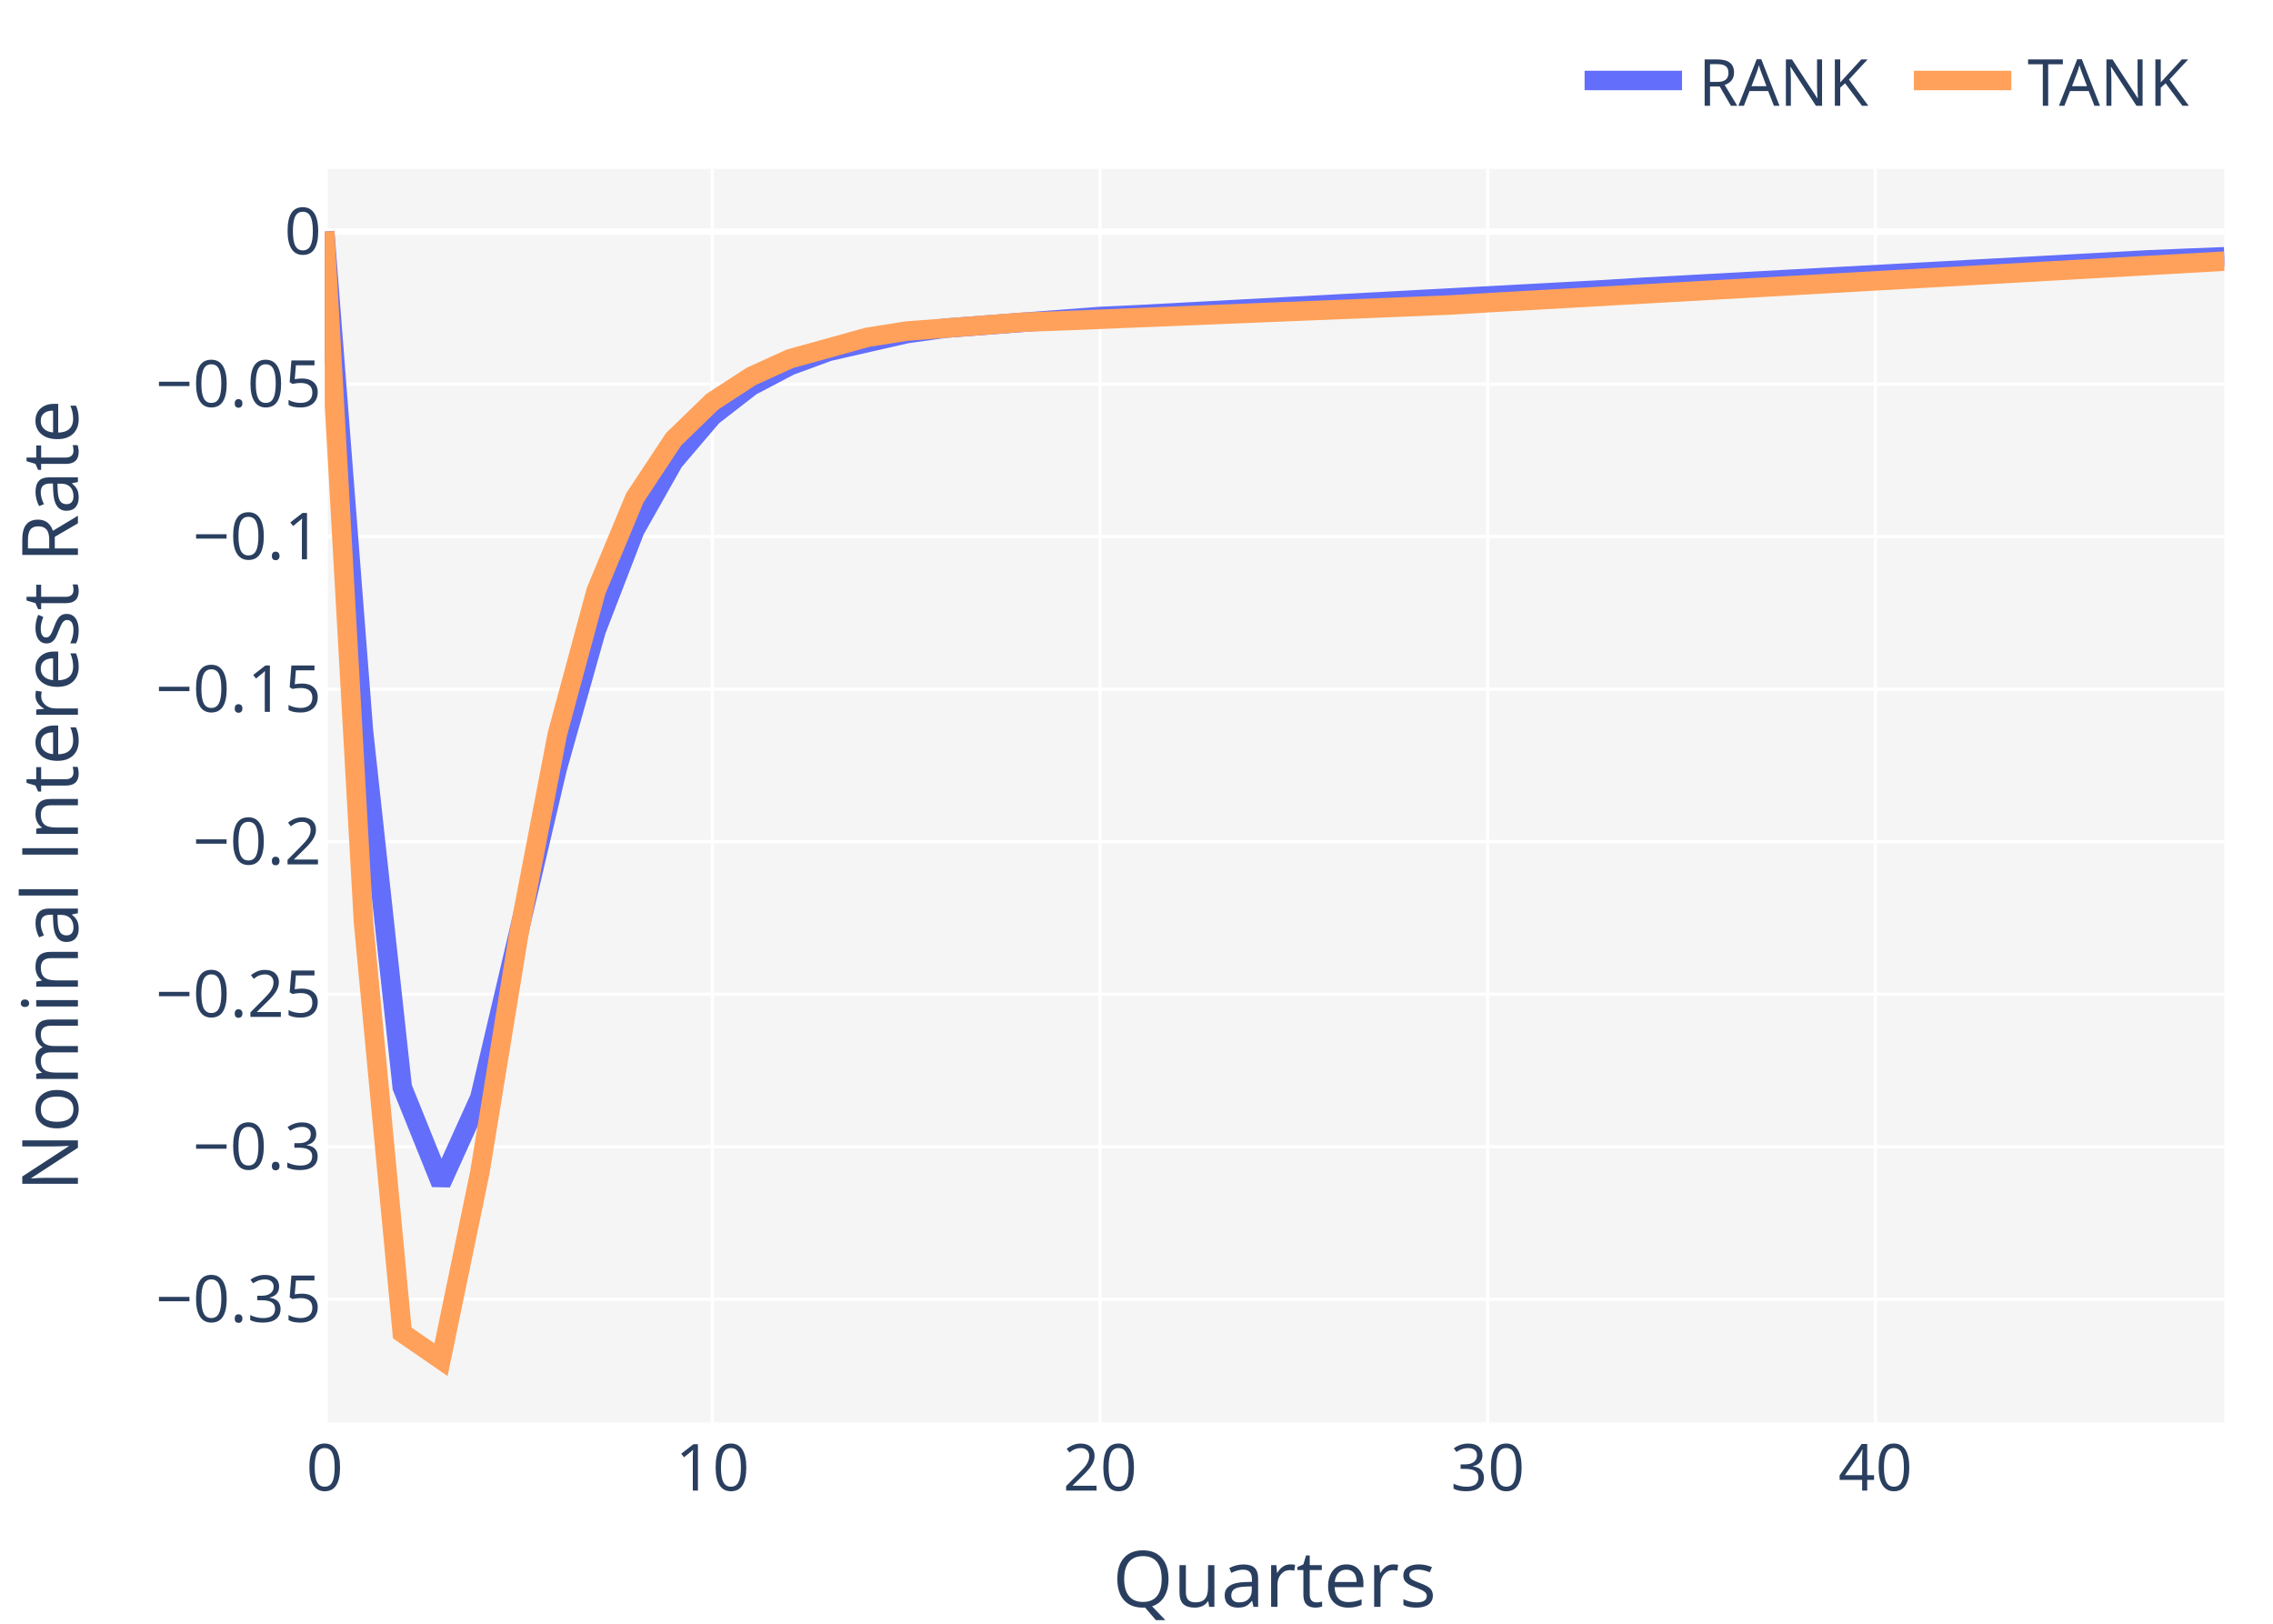
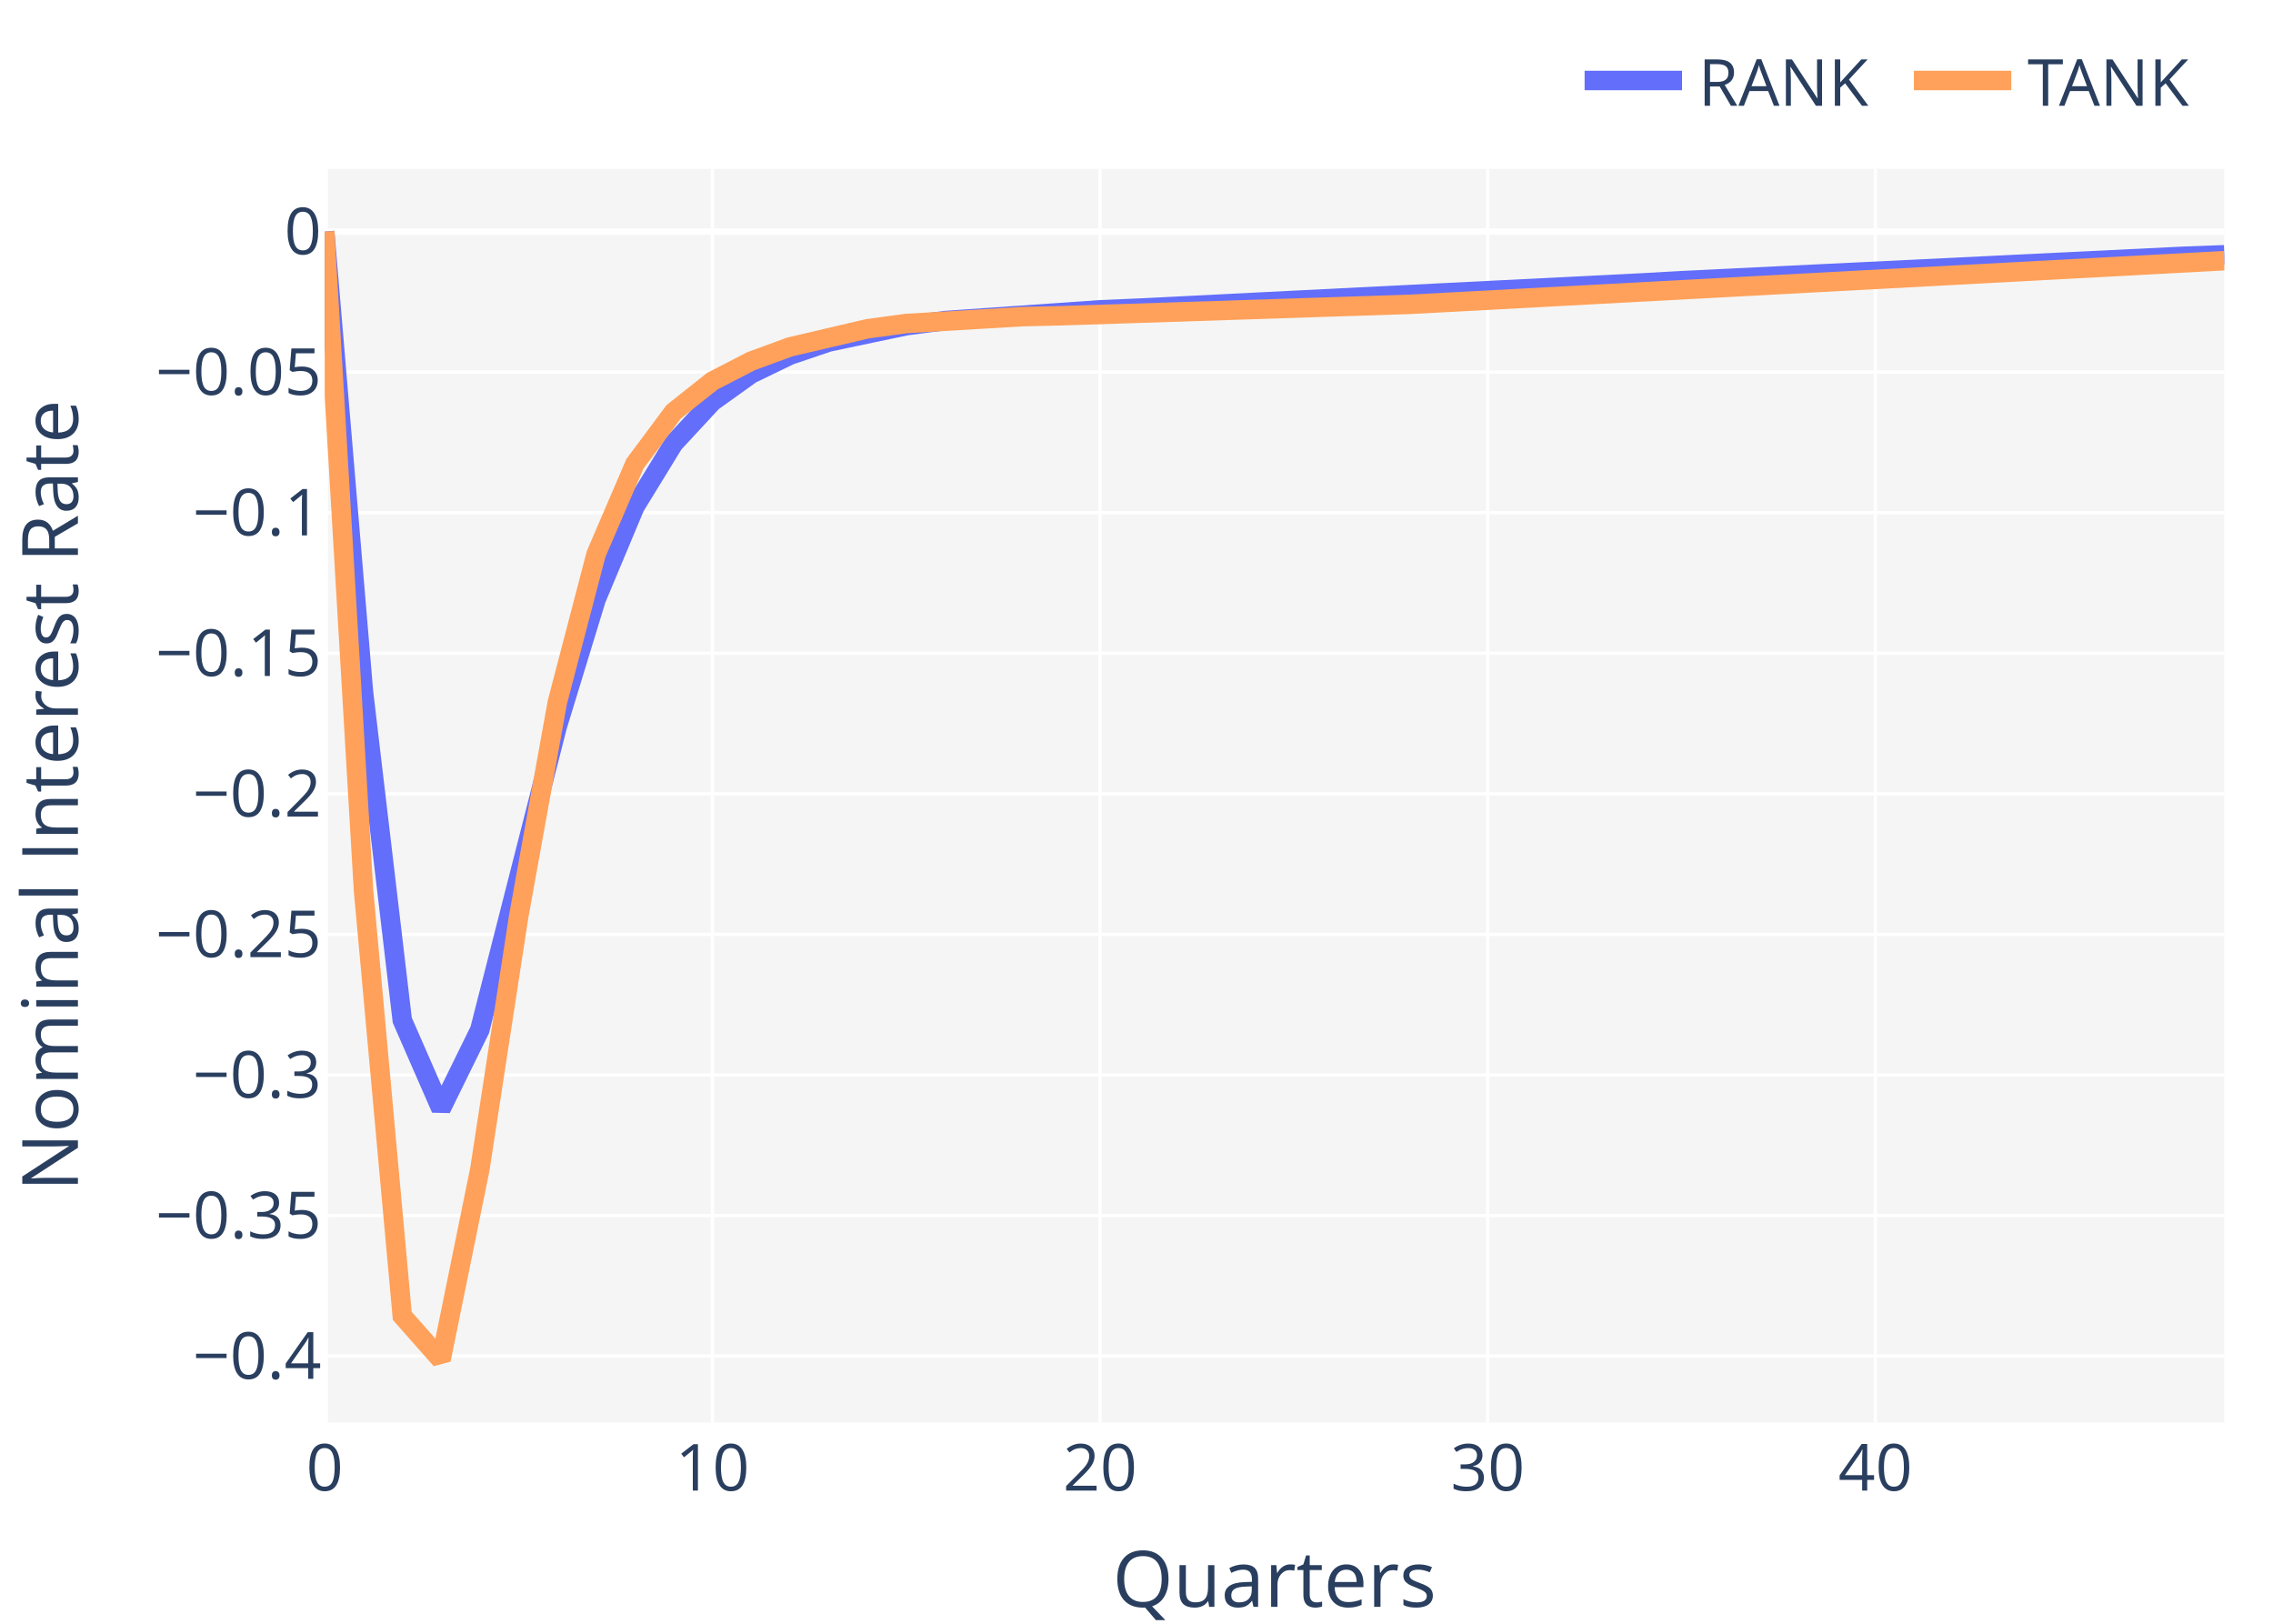
<svg xmlns="http://www.w3.org/2000/svg" class="main-svg" width="700" height="500" style="" viewBox="0 0 700 500">
  <rect x="0" y="0" width="700" height="500" style="fill: rgb(255, 255, 255); fill-opacity: 1;" />
-   <defs id="defs-d5be83">
+   <defs id="defs-f2491e">
    <g class="clips">
-       <clipPath id="clipd5be83xyplot" class="plotclip">
+       <clipPath id="clipf2491exyplot" class="plotclip">
        <rect width="585" height="386" />
      </clipPath>
-       <clipPath class="axesclip" id="clipd5be83x">
+       <clipPath class="axesclip" id="clipf2491ex">
        <rect x="100" y="0" width="585" height="500" />
      </clipPath>
-       <clipPath class="axesclip" id="clipd5be83y">
+       <clipPath class="axesclip" id="clipf2491ey">
        <rect x="0" y="52" width="700" height="386" />
      </clipPath>
-       <clipPath class="axesclip" id="clipd5be83xy">
+       <clipPath class="axesclip" id="clipf2491exy">
        <rect x="100" y="52" width="585" height="386" />
      </clipPath>
    </g>
    <g class="gradients" />
    <g class="patterns" />
  </defs>
  <g class="bglayer">
    <rect class="bg" x="100" y="52" width="585" height="386" style="fill: rgb(245, 245, 245); fill-opacity: 1; stroke-width: 0;" />
  </g>
  <g class="layer-below">
    <g class="imagelayer" />
    <g class="shapelayer" />
  </g>
  <g class="cartesianlayer">
    <g class="subplot xy">
      <g class="layer-subplot">
        <g class="shapelayer" />
        <g class="imagelayer" />
      </g>
      <g class="minor-gridlayer">
        <g class="x" />
        <g class="y" />
      </g>
      <g class="gridlayer">
        <g class="x">
          <path class="xgrid crisp" transform="translate(219.39,0)" d="M0,52v386" style="stroke: rgb(255, 255, 255); stroke-opacity: 1; stroke-width: 1px;" />
          <path class="xgrid crisp" transform="translate(338.78,0)" d="M0,52v386" style="stroke: rgb(255, 255, 255); stroke-opacity: 1; stroke-width: 1px;" />
          <path class="xgrid crisp" transform="translate(458.16,0)" d="M0,52v386" style="stroke: rgb(255, 255, 255); stroke-opacity: 1; stroke-width: 1px;" />
          <path class="xgrid crisp" transform="translate(577.55,0)" d="M0,52v386" style="stroke: rgb(255, 255, 255); stroke-opacity: 1; stroke-width: 1px;" />
        </g>
        <g class="y">
-           <path class="ygrid crisp" transform="translate(0,400.07)" d="M100,0h585" style="stroke: rgb(255, 255, 255); stroke-opacity: 1; stroke-width: 1px;" />
-           <path class="ygrid crisp" transform="translate(0,353.1)" d="M100,0h585" style="stroke: rgb(255, 255, 255); stroke-opacity: 1; stroke-width: 1px;" />
-           <path class="ygrid crisp" transform="translate(0,306.14)" d="M100,0h585" style="stroke: rgb(255, 255, 255); stroke-opacity: 1; stroke-width: 1px;" />
-           <path class="ygrid crisp" transform="translate(0,259.17)" d="M100,0h585" style="stroke: rgb(255, 255, 255); stroke-opacity: 1; stroke-width: 1px;" />
-           <path class="ygrid crisp" transform="translate(0,212.2)" d="M100,0h585" style="stroke: rgb(255, 255, 255); stroke-opacity: 1; stroke-width: 1px;" />
-           <path class="ygrid crisp" transform="translate(0,165.23)" d="M100,0h585" style="stroke: rgb(255, 255, 255); stroke-opacity: 1; stroke-width: 1px;" />
-           <path class="ygrid crisp" transform="translate(0,118.27)" d="M100,0h585" style="stroke: rgb(255, 255, 255); stroke-opacity: 1; stroke-width: 1px;" />
+           <path class="ygrid crisp" transform="translate(0,417.57)" d="M100,0h585" style="stroke: rgb(255, 255, 255); stroke-opacity: 1; stroke-width: 1px;" />
+           <path class="ygrid crisp" transform="translate(0,374.29)" d="M100,0h585" style="stroke: rgb(255, 255, 255); stroke-opacity: 1; stroke-width: 1px;" />
+           <path class="ygrid crisp" transform="translate(0,331.01)" d="M100,0h585" style="stroke: rgb(255, 255, 255); stroke-opacity: 1; stroke-width: 1px;" />
+           <path class="ygrid crisp" transform="translate(0,287.72)" d="M100,0h585" style="stroke: rgb(255, 255, 255); stroke-opacity: 1; stroke-width: 1px;" />
+           <path class="ygrid crisp" transform="translate(0,244.44)" d="M100,0h585" style="stroke: rgb(255, 255, 255); stroke-opacity: 1; stroke-width: 1px;" />
+           <path class="ygrid crisp" transform="translate(0,201.15)" d="M100,0h585" style="stroke: rgb(255, 255, 255); stroke-opacity: 1; stroke-width: 1px;" />
+           <path class="ygrid crisp" transform="translate(0,157.87)" d="M100,0h585" style="stroke: rgb(255, 255, 255); stroke-opacity: 1; stroke-width: 1px;" />
+           <path class="ygrid crisp" transform="translate(0,114.58)" d="M100,0h585" style="stroke: rgb(255, 255, 255); stroke-opacity: 1; stroke-width: 1px;" />
        </g>
      </g>
      <g class="zerolinelayer">
        <path class="xzl zl crisp" transform="translate(100,0)" d="M0,52v386" style="stroke: rgb(255, 255, 255); stroke-opacity: 1; stroke-width: 2px;" />
        <path class="yzl zl crisp" transform="translate(0,71.3)" d="M100,0h585" style="stroke: rgb(255, 255, 255); stroke-opacity: 1; stroke-width: 2px;" />
      </g>
      <path class="xlines-below" />
      <path class="ylines-below" />
      <g class="overlines-below" />
      <g class="xaxislayer-below" />
      <g class="yaxislayer-below" />
      <g class="overaxes-below" />
-       <g class="plot" transform="translate(100,52)" clip-path="url(#clipd5be83xyplot)">
+       <g class="plot" transform="translate(100,52)" clip-path="url(#clipf2491exyplot)">
        <g class="scatterlayer mlayer">
-           <g class="trace scatter trace270107" style="stroke-miterlimit: 2; opacity: 1;">
+           <g class="trace scatter trace994a08" style="stroke-miterlimit: 2; opacity: 1;">
            <g class="fills" />
            <g class="errorbars" />
            <g class="lines">
-               <path class="js-line" d="M0,19.3L11.94,173.13L23.88,282.8L35.82,312.42L47.76,286.03L71.63,184.58L83.57,142.23L95.51,111.27L107.45,90.13L119.39,76.13L131.33,66.87L143.27,60.6L155.2,56.21L179.08,50.76L191.02,49.06L238.78,45.45L250.71,44.9L393.98,37.2L405.92,36.46L561.12,28.04L573.06,27.54L585,27.07" style="vector-effect: non-scaling-stroke; fill: none; stroke: rgb(99, 110, 250); stroke-opacity: 1; stroke-width: 6px; opacity: 1;" />
+               <path class="js-line" d="M0,19.3L11.94,161.07L23.88,262.14L35.82,289.44L47.76,265.12L71.63,171.62L83.57,132.59L95.51,104.06L107.45,84.57L119.39,71.68L131.33,63.14L143.27,57.36L155.2,53.32L179.08,48.29L191.02,46.72L238.78,43.4L250.71,42.89L405.92,35.11L417.86,34.43L573.06,26.89L585,26.46" style="vector-effect: non-scaling-stroke; fill: none; stroke: rgb(99, 110, 250); stroke-opacity: 1; stroke-width: 6px; opacity: 1;" />
            </g>
            <g class="points" />
            <g class="text" />
          </g>
-           <g class="trace scatter trace26ebda" style="stroke-miterlimit: 2; opacity: 1;">
+           <g class="trace scatter tracec21af1" style="stroke-miterlimit: 2; opacity: 1;">
            <g class="fills" />
            <g class="errorbars" />
            <g class="lines">
-               <path class="js-line" d="M0,19.3L11.94,231.93L23.88,358.46L35.82,366.7L47.76,309.1L59.69,236.15L71.63,174.11L83.57,129.97L95.51,101.3L107.45,83.25L119.39,71.68L131.33,63.91L143.27,58.48L167.14,51.86L179.08,49.96L214.9,47.22L226.84,46.79L346.22,41.93L358.16,41.22L585,28.42" style="vector-effect: non-scaling-stroke; fill: none; stroke: rgb(255, 161, 90); stroke-opacity: 1; stroke-width: 6px; opacity: 1;" />
+               <path class="js-line" d="M0,19.3L11.94,222.05L23.88,353.2L35.82,366.7L47.76,308.14L59.69,230.48L71.63,164.31L83.57,118.65L95.51,90.86L107.45,74.83L119.39,65.36L131.33,59.21L143.27,54.83L167.14,49.24L179.08,47.62L214.9,45.5L226.84,45.23L334.29,41.71L346.22,41.07L585,28.27" style="vector-effect: non-scaling-stroke; fill: none; stroke: rgb(255, 161, 90); stroke-opacity: 1; stroke-width: 6px; opacity: 1;" />
            </g>
            <g class="points" />
            <g class="text" />
          </g>
        </g>
      </g>
      <g class="overplot" />
      <path class="xlines-above crisp" d="M0,0" style="fill: none;" />
      <path class="ylines-above crisp" d="M0,0" style="fill: none;" />
      <g class="overlines-above" />
      <g class="xaxislayer-above">
        <g class="xtick">
          <text text-anchor="middle" x="0" y="459" transform="translate(100,0)" style="font-family: 'Open Sans', verdana, arial, sans-serif; font-size: 20px; fill: rgb(42, 63, 95); fill-opacity: 1; white-space: pre; opacity: 1;">0</text>
        </g>
        <g class="xtick">
          <text text-anchor="middle" x="0" y="459" style="font-family: 'Open Sans', verdana, arial, sans-serif; font-size: 20px; fill: rgb(42, 63, 95); fill-opacity: 1; white-space: pre; opacity: 1;" transform="translate(219.39,0)">10</text>
        </g>
        <g class="xtick">
          <text text-anchor="middle" x="0" y="459" style="font-family: 'Open Sans', verdana, arial, sans-serif; font-size: 20px; fill: rgb(42, 63, 95); fill-opacity: 1; white-space: pre; opacity: 1;" transform="translate(338.78,0)">20</text>
        </g>
        <g class="xtick">
          <text text-anchor="middle" x="0" y="459" style="font-family: 'Open Sans', verdana, arial, sans-serif; font-size: 20px; fill: rgb(42, 63, 95); fill-opacity: 1; white-space: pre; opacity: 1;" transform="translate(458.16,0)">30</text>
        </g>
        <g class="xtick">
          <text text-anchor="middle" x="0" y="459" style="font-family: 'Open Sans', verdana, arial, sans-serif; font-size: 20px; fill: rgb(42, 63, 95); fill-opacity: 1; white-space: pre; opacity: 1;" transform="translate(577.55,0)">40</text>
        </g>
      </g>
      <g class="yaxislayer-above">
        <g class="ytick">
-           <text text-anchor="end" x="99" y="7" transform="translate(0,400.07)" style="font-family: 'Open Sans', verdana, arial, sans-serif; font-size: 20px; fill: rgb(42, 63, 95); fill-opacity: 1; white-space: pre; opacity: 1;">−0.35</text>
-         </g>
-         <g class="ytick">
-           <text text-anchor="end" x="99" y="7" style="font-family: 'Open Sans', verdana, arial, sans-serif; font-size: 20px; fill: rgb(42, 63, 95); fill-opacity: 1; white-space: pre; opacity: 1;" transform="translate(0,353.1)">−0.3</text>
-         </g>
-         <g class="ytick">
-           <text text-anchor="end" x="99" y="7" style="font-family: 'Open Sans', verdana, arial, sans-serif; font-size: 20px; fill: rgb(42, 63, 95); fill-opacity: 1; white-space: pre; opacity: 1;" transform="translate(0,306.14)">−0.25</text>
-         </g>
-         <g class="ytick">
-           <text text-anchor="end" x="99" y="7" style="font-family: 'Open Sans', verdana, arial, sans-serif; font-size: 20px; fill: rgb(42, 63, 95); fill-opacity: 1; white-space: pre; opacity: 1;" transform="translate(0,259.17)">−0.2</text>
-         </g>
-         <g class="ytick">
-           <text text-anchor="end" x="99" y="7" style="font-family: 'Open Sans', verdana, arial, sans-serif; font-size: 20px; fill: rgb(42, 63, 95); fill-opacity: 1; white-space: pre; opacity: 1;" transform="translate(0,212.2)">−0.15</text>
-         </g>
-         <g class="ytick">
-           <text text-anchor="end" x="99" y="7" style="font-family: 'Open Sans', verdana, arial, sans-serif; font-size: 20px; fill: rgb(42, 63, 95); fill-opacity: 1; white-space: pre; opacity: 1;" transform="translate(0,165.23)">−0.1</text>
-         </g>
-         <g class="ytick">
-           <text text-anchor="end" x="99" y="7" style="font-family: 'Open Sans', verdana, arial, sans-serif; font-size: 20px; fill: rgb(42, 63, 95); fill-opacity: 1; white-space: pre; opacity: 1;" transform="translate(0,118.27)">−0.05</text>
+           <text text-anchor="end" x="99" y="7" transform="translate(0,417.57)" style="font-family: 'Open Sans', verdana, arial, sans-serif; font-size: 20px; fill: rgb(42, 63, 95); fill-opacity: 1; white-space: pre; opacity: 1;">−0.4</text>
+         </g>
+         <g class="ytick">
+           <text text-anchor="end" x="99" y="7" style="font-family: 'Open Sans', verdana, arial, sans-serif; font-size: 20px; fill: rgb(42, 63, 95); fill-opacity: 1; white-space: pre; opacity: 1;" transform="translate(0,374.29)">−0.35</text>
+         </g>
+         <g class="ytick">
+           <text text-anchor="end" x="99" y="7" style="font-family: 'Open Sans', verdana, arial, sans-serif; font-size: 20px; fill: rgb(42, 63, 95); fill-opacity: 1; white-space: pre; opacity: 1;" transform="translate(0,331.01)">−0.3</text>
+         </g>
+         <g class="ytick">
+           <text text-anchor="end" x="99" y="7" style="font-family: 'Open Sans', verdana, arial, sans-serif; font-size: 20px; fill: rgb(42, 63, 95); fill-opacity: 1; white-space: pre; opacity: 1;" transform="translate(0,287.72)">−0.25</text>
+         </g>
+         <g class="ytick">
+           <text text-anchor="end" x="99" y="7" style="font-family: 'Open Sans', verdana, arial, sans-serif; font-size: 20px; fill: rgb(42, 63, 95); fill-opacity: 1; white-space: pre; opacity: 1;" transform="translate(0,244.44)">−0.2</text>
+         </g>
+         <g class="ytick">
+           <text text-anchor="end" x="99" y="7" style="font-family: 'Open Sans', verdana, arial, sans-serif; font-size: 20px; fill: rgb(42, 63, 95); fill-opacity: 1; white-space: pre; opacity: 1;" transform="translate(0,201.15)">−0.15</text>
+         </g>
+         <g class="ytick">
+           <text text-anchor="end" x="99" y="7" style="font-family: 'Open Sans', verdana, arial, sans-serif; font-size: 20px; fill: rgb(42, 63, 95); fill-opacity: 1; white-space: pre; opacity: 1;" transform="translate(0,157.87)">−0.1</text>
+         </g>
+         <g class="ytick">
+           <text text-anchor="end" x="99" y="7" style="font-family: 'Open Sans', verdana, arial, sans-serif; font-size: 20px; fill: rgb(42, 63, 95); fill-opacity: 1; white-space: pre; opacity: 1;" transform="translate(0,114.58)">−0.05</text>
        </g>
        <g class="ytick">
          <text text-anchor="end" x="99" y="7" style="font-family: 'Open Sans', verdana, arial, sans-serif; font-size: 20px; fill: rgb(42, 63, 95); fill-opacity: 1; white-space: pre; opacity: 1;" transform="translate(0,71.3)">0</text>
        </g>
      </g>
      <g class="overaxes-above" />
    </g>
  </g>
  <g class="polarlayer" />
  <g class="smithlayer" />
  <g class="ternarylayer" />
  <g class="geolayer" />
  <g class="funnelarealayer" />
  <g class="pielayer" />
  <g class="iciclelayer" />
  <g class="treemaplayer" />
  <g class="sunburstlayer" />
  <g class="glimages" />
-   <defs id="topdefs-d5be83">
+   <defs id="topdefs-f2491e">
    <g class="clips" />
-     <clipPath id="legendd5be83">
+     <clipPath id="legendf2491e">
      <rect width="202" height="39" x="0" y="0" />
    </clipPath>
  </defs>
  <g class="layer-above">
    <g class="imagelayer" />
    <g class="shapelayer" />
  </g>
  <g class="infolayer">
    <g class="legend" pointer-events="all" transform="translate(483,5.28)">
      <rect class="bg" shape-rendering="crispEdges" width="202" height="39" x="0" y="0" style="stroke: rgb(68, 68, 68); stroke-opacity: 1; fill: rgb(255, 255, 255); fill-opacity: 1; stroke-width: 0px;" />
-       <g class="scrollbox" transform="" clip-path="url(#legendd5be83)">
+       <g class="scrollbox" transform="" clip-path="url(#legendf2491e)">
        <g class="groups" transform="">
          <g class="traces" transform="translate(0,19.5)" style="opacity: 1;">
            <text class="legendtext" text-anchor="start" x="40" y="7.8" style="font-family: 'Open Sans', verdana, arial, sans-serif; font-size: 20px; fill: rgb(42, 63, 95); fill-opacity: 1; white-space: pre;">RANK</text>
            <g class="layers" style="opacity: 1;">
              <g class="legendfill" />
              <g class="legendlines">
                <path class="js-line" d="M5,0h30" style="fill: none; stroke: rgb(99, 110, 250); stroke-opacity: 1; stroke-width: 6px;" />
              </g>
              <g class="legendsymbols">
                <g class="legendpoints" />
              </g>
            </g>
            <rect class="legendtoggle" x="0" y="-14.5" width="98.906" height="29" style="fill: rgb(0, 0, 0); fill-opacity: 0;" />
          </g>
        </g>
        <g class="groups" transform="translate(101.4062,0)">
          <g class="traces" transform="translate(0,19.5)" style="opacity: 1;">
            <text class="legendtext" text-anchor="start" x="40" y="7.8" style="font-family: 'Open Sans', verdana, arial, sans-serif; font-size: 20px; fill: rgb(42, 63, 95); fill-opacity: 1; white-space: pre;">TANK</text>
            <g class="layers" style="opacity: 1;">
              <g class="legendfill" />
              <g class="legendlines">
                <path class="js-line" d="M5,0h30" style="fill: none; stroke: rgb(255, 161, 90); stroke-opacity: 1; stroke-width: 6px;" />
              </g>
              <g class="legendsymbols">
                <g class="legendpoints" />
              </g>
            </g>
            <rect class="legendtoggle" x="0" y="-14.5" width="97.328" height="29" style="fill: rgb(0, 0, 0); fill-opacity: 0;" />
          </g>
        </g>
      </g>
      <rect class="scrollbar" rx="20" ry="3" width="0" height="0" x="0" y="0" style="fill: rgb(128, 139, 164); fill-opacity: 1;" />
    </g>
    <g class="g-gtitle" />
    <g class="g-xtitle">
      <text class="xtitle" x="392.5" y="494.8" text-anchor="middle" style="font-family: 'Open Sans', verdana, arial, sans-serif; font-size: 24px; fill: rgb(42, 63, 95); opacity: 1; font-weight: normal; white-space: pre;">Quarters</text>
    </g>
    <g class="g-ytitle" transform="translate(18.59668,0)">
      <text class="ytitle" transform="rotate(-90,5.403125,245)" x="5.403" y="245" text-anchor="middle" style="font-family: 'Open Sans', verdana, arial, sans-serif; font-size: 24px; fill: rgb(42, 63, 95); opacity: 1; font-weight: normal; white-space: pre;">Nominal Interest Rate</text>
    </g>
  </g>
</svg>
